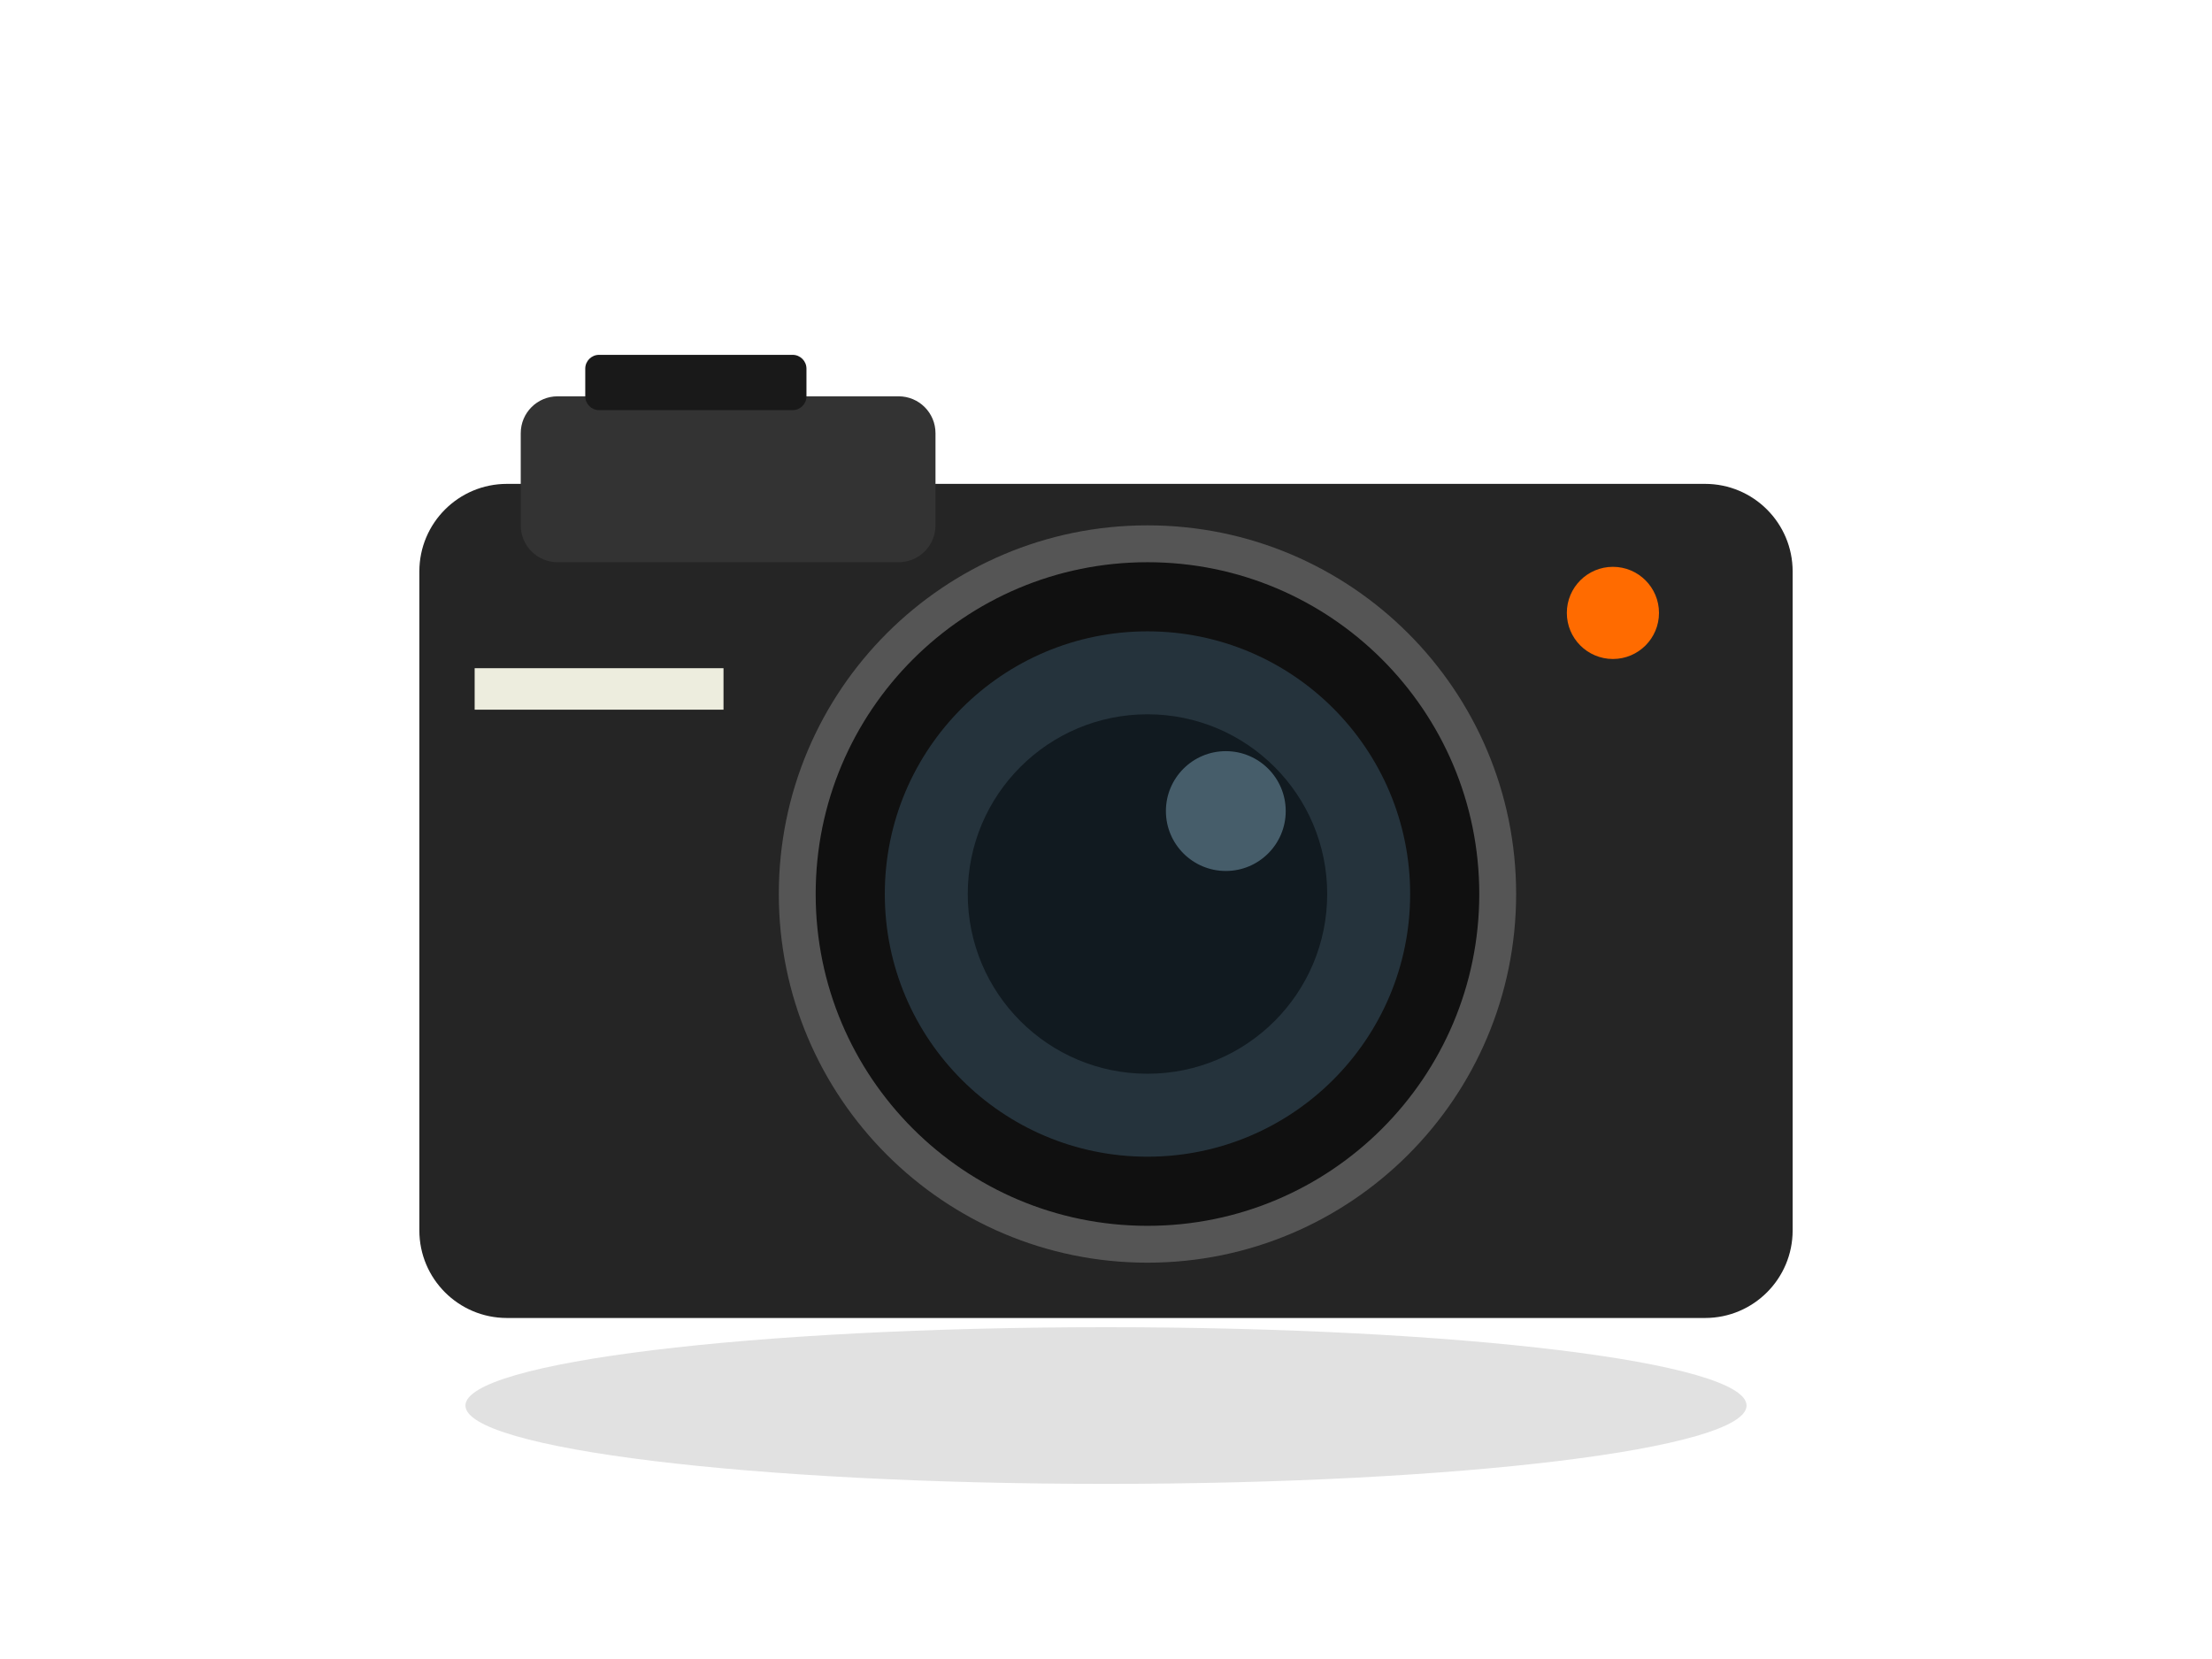
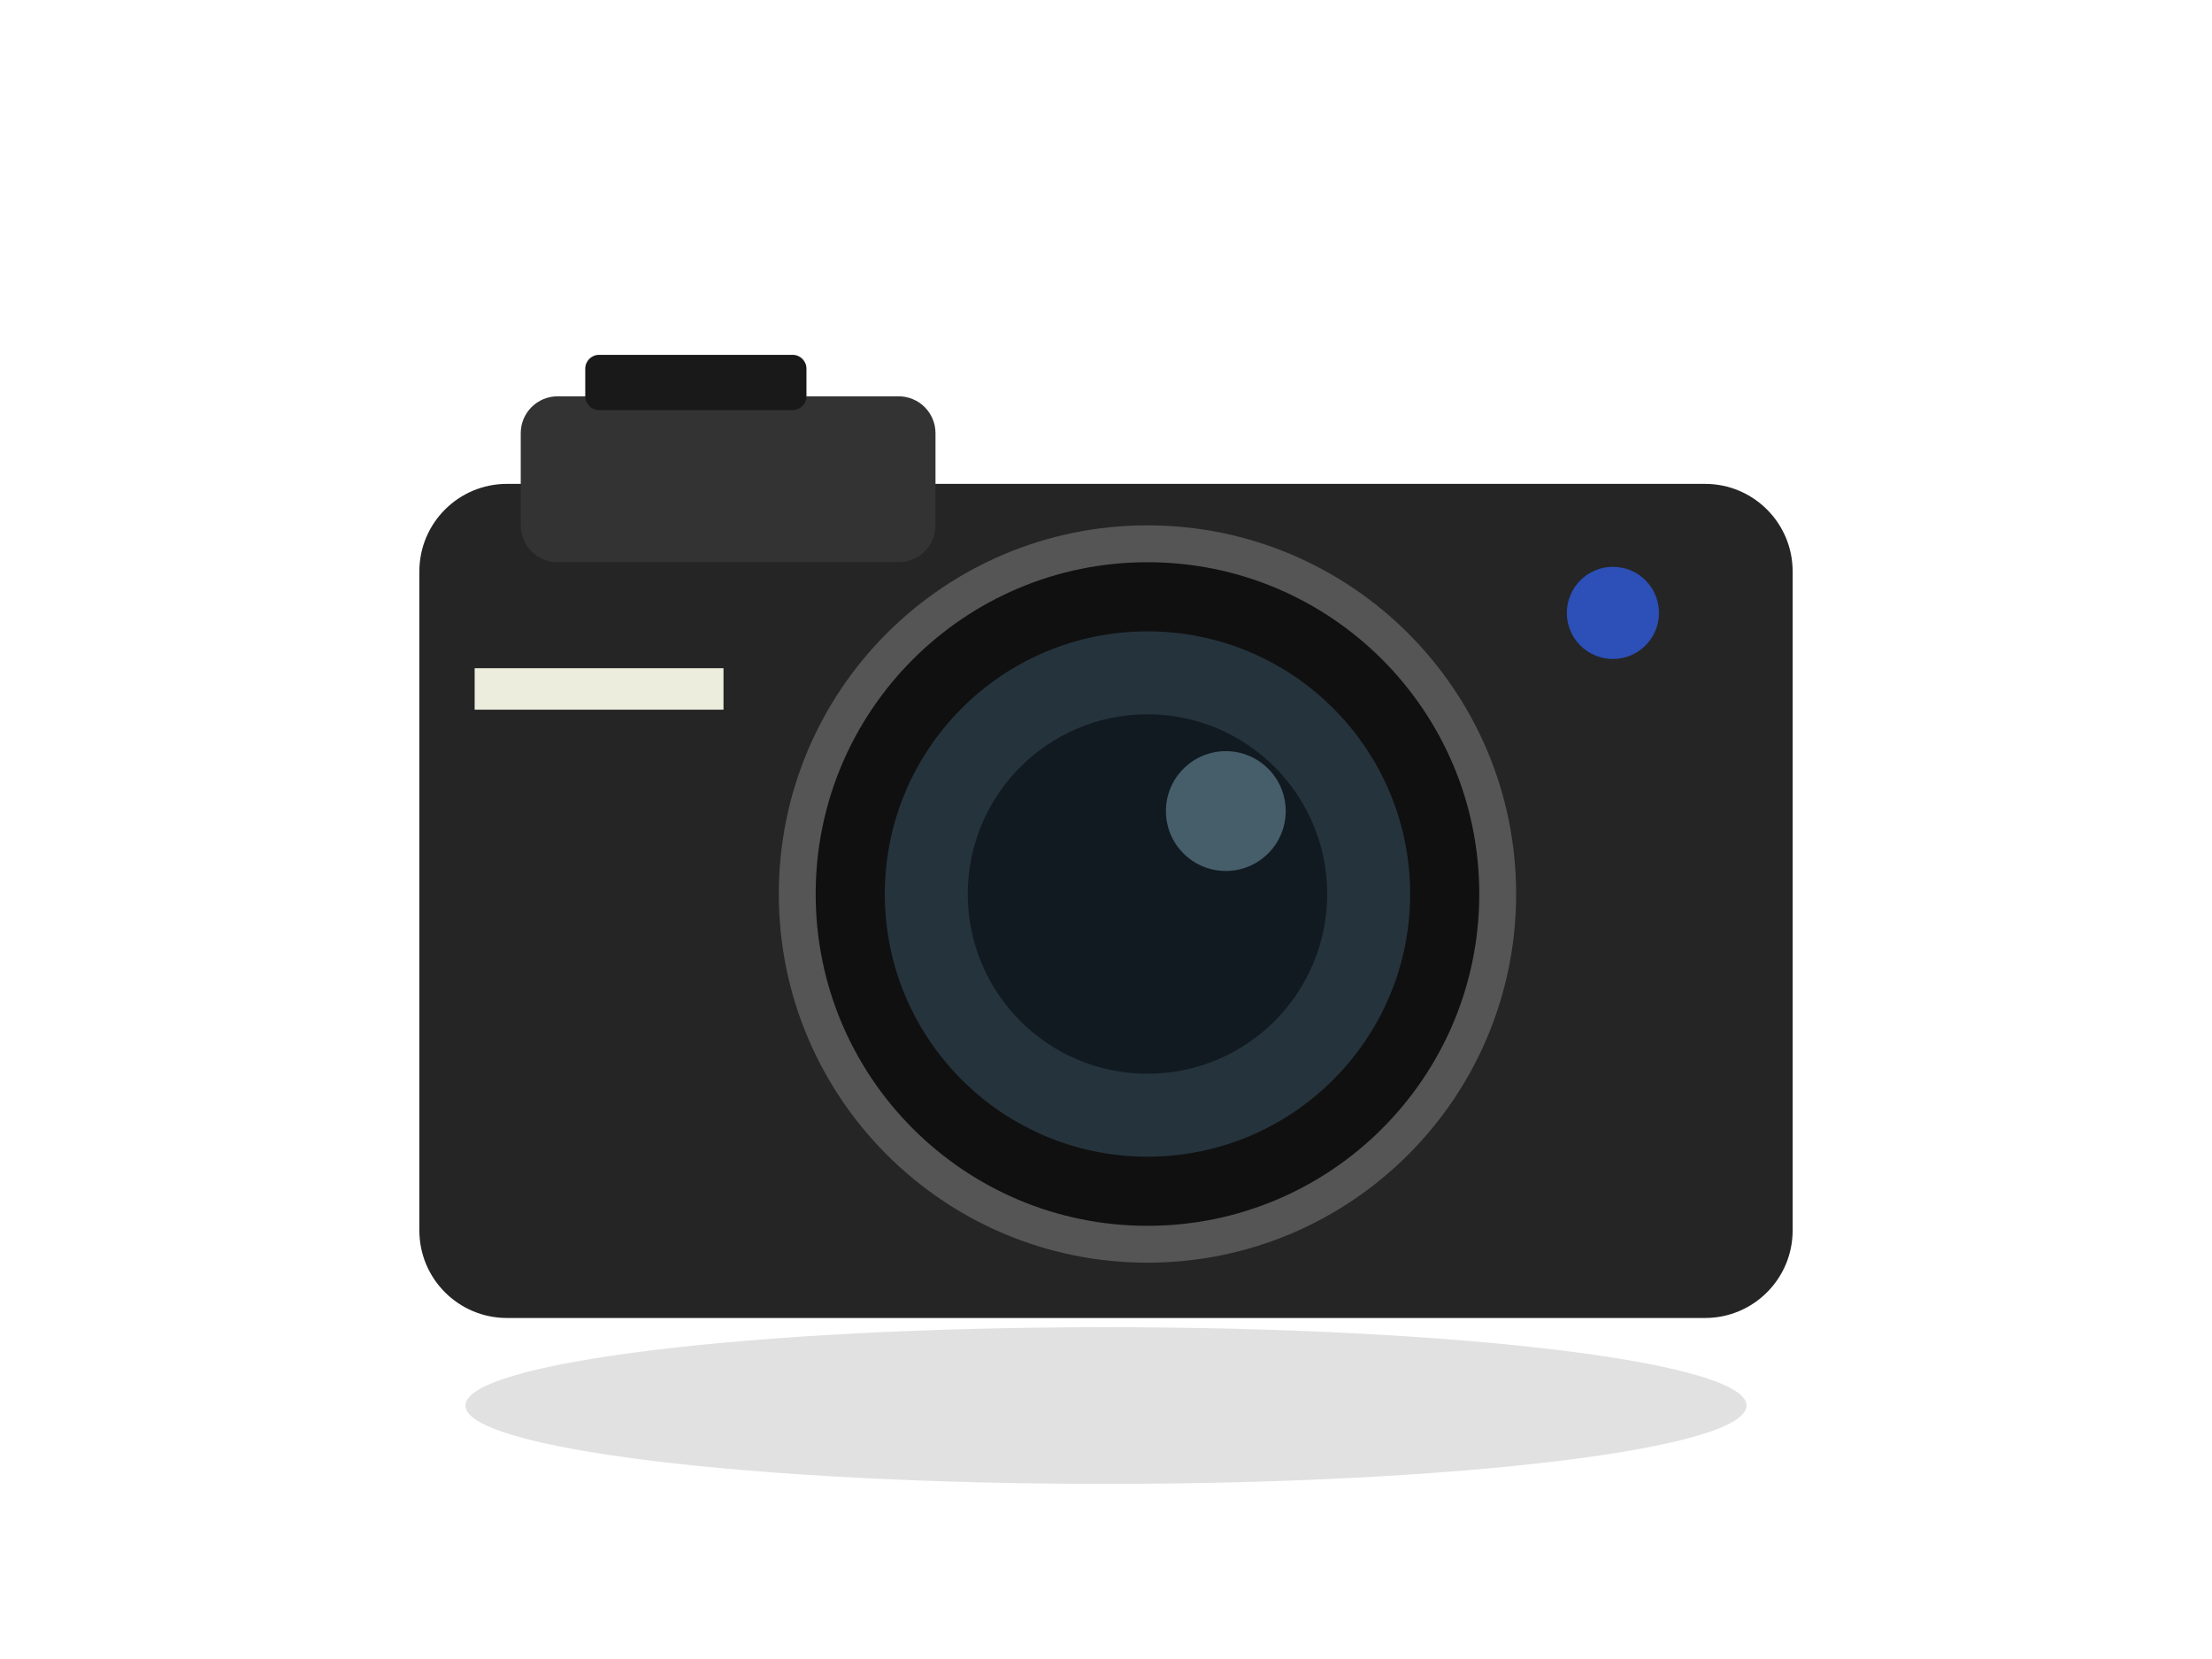
<svg xmlns="http://www.w3.org/2000/svg" viewBox="0 0 480 360">
  <ellipse cx="240" cy="305" rx="139" ry="17" fill="#000" opacity=".12" />
  <rect x="91" y="105" width="298" height="181" rx="19" fill="#252525" />
  <rect x="113" y="86" width="90" height="36" rx="8" fill="#333" />
  <rect x="127" y="77" width="48" height="12" rx="3" fill="#191919" />
  <circle cx="249" cy="194" r="76" fill="#101010" stroke="#555" stroke-width="8" />
  <circle cx="249" cy="194" r="57" fill="#25333c" />
  <circle cx="249" cy="194" r="39" fill="#111a20" />
  <circle cx="266" cy="176" r="13" fill="#7194a8" opacity=".55" />
-   <circle cx="350" cy="133" r="10" fill="#ff6b00" />
+   <circle cx="350" cy="133" r="10" fill="#2C4FB8" />
  <path d="M103 145h54v9h-54z" fill="#ededde" />
</svg>
